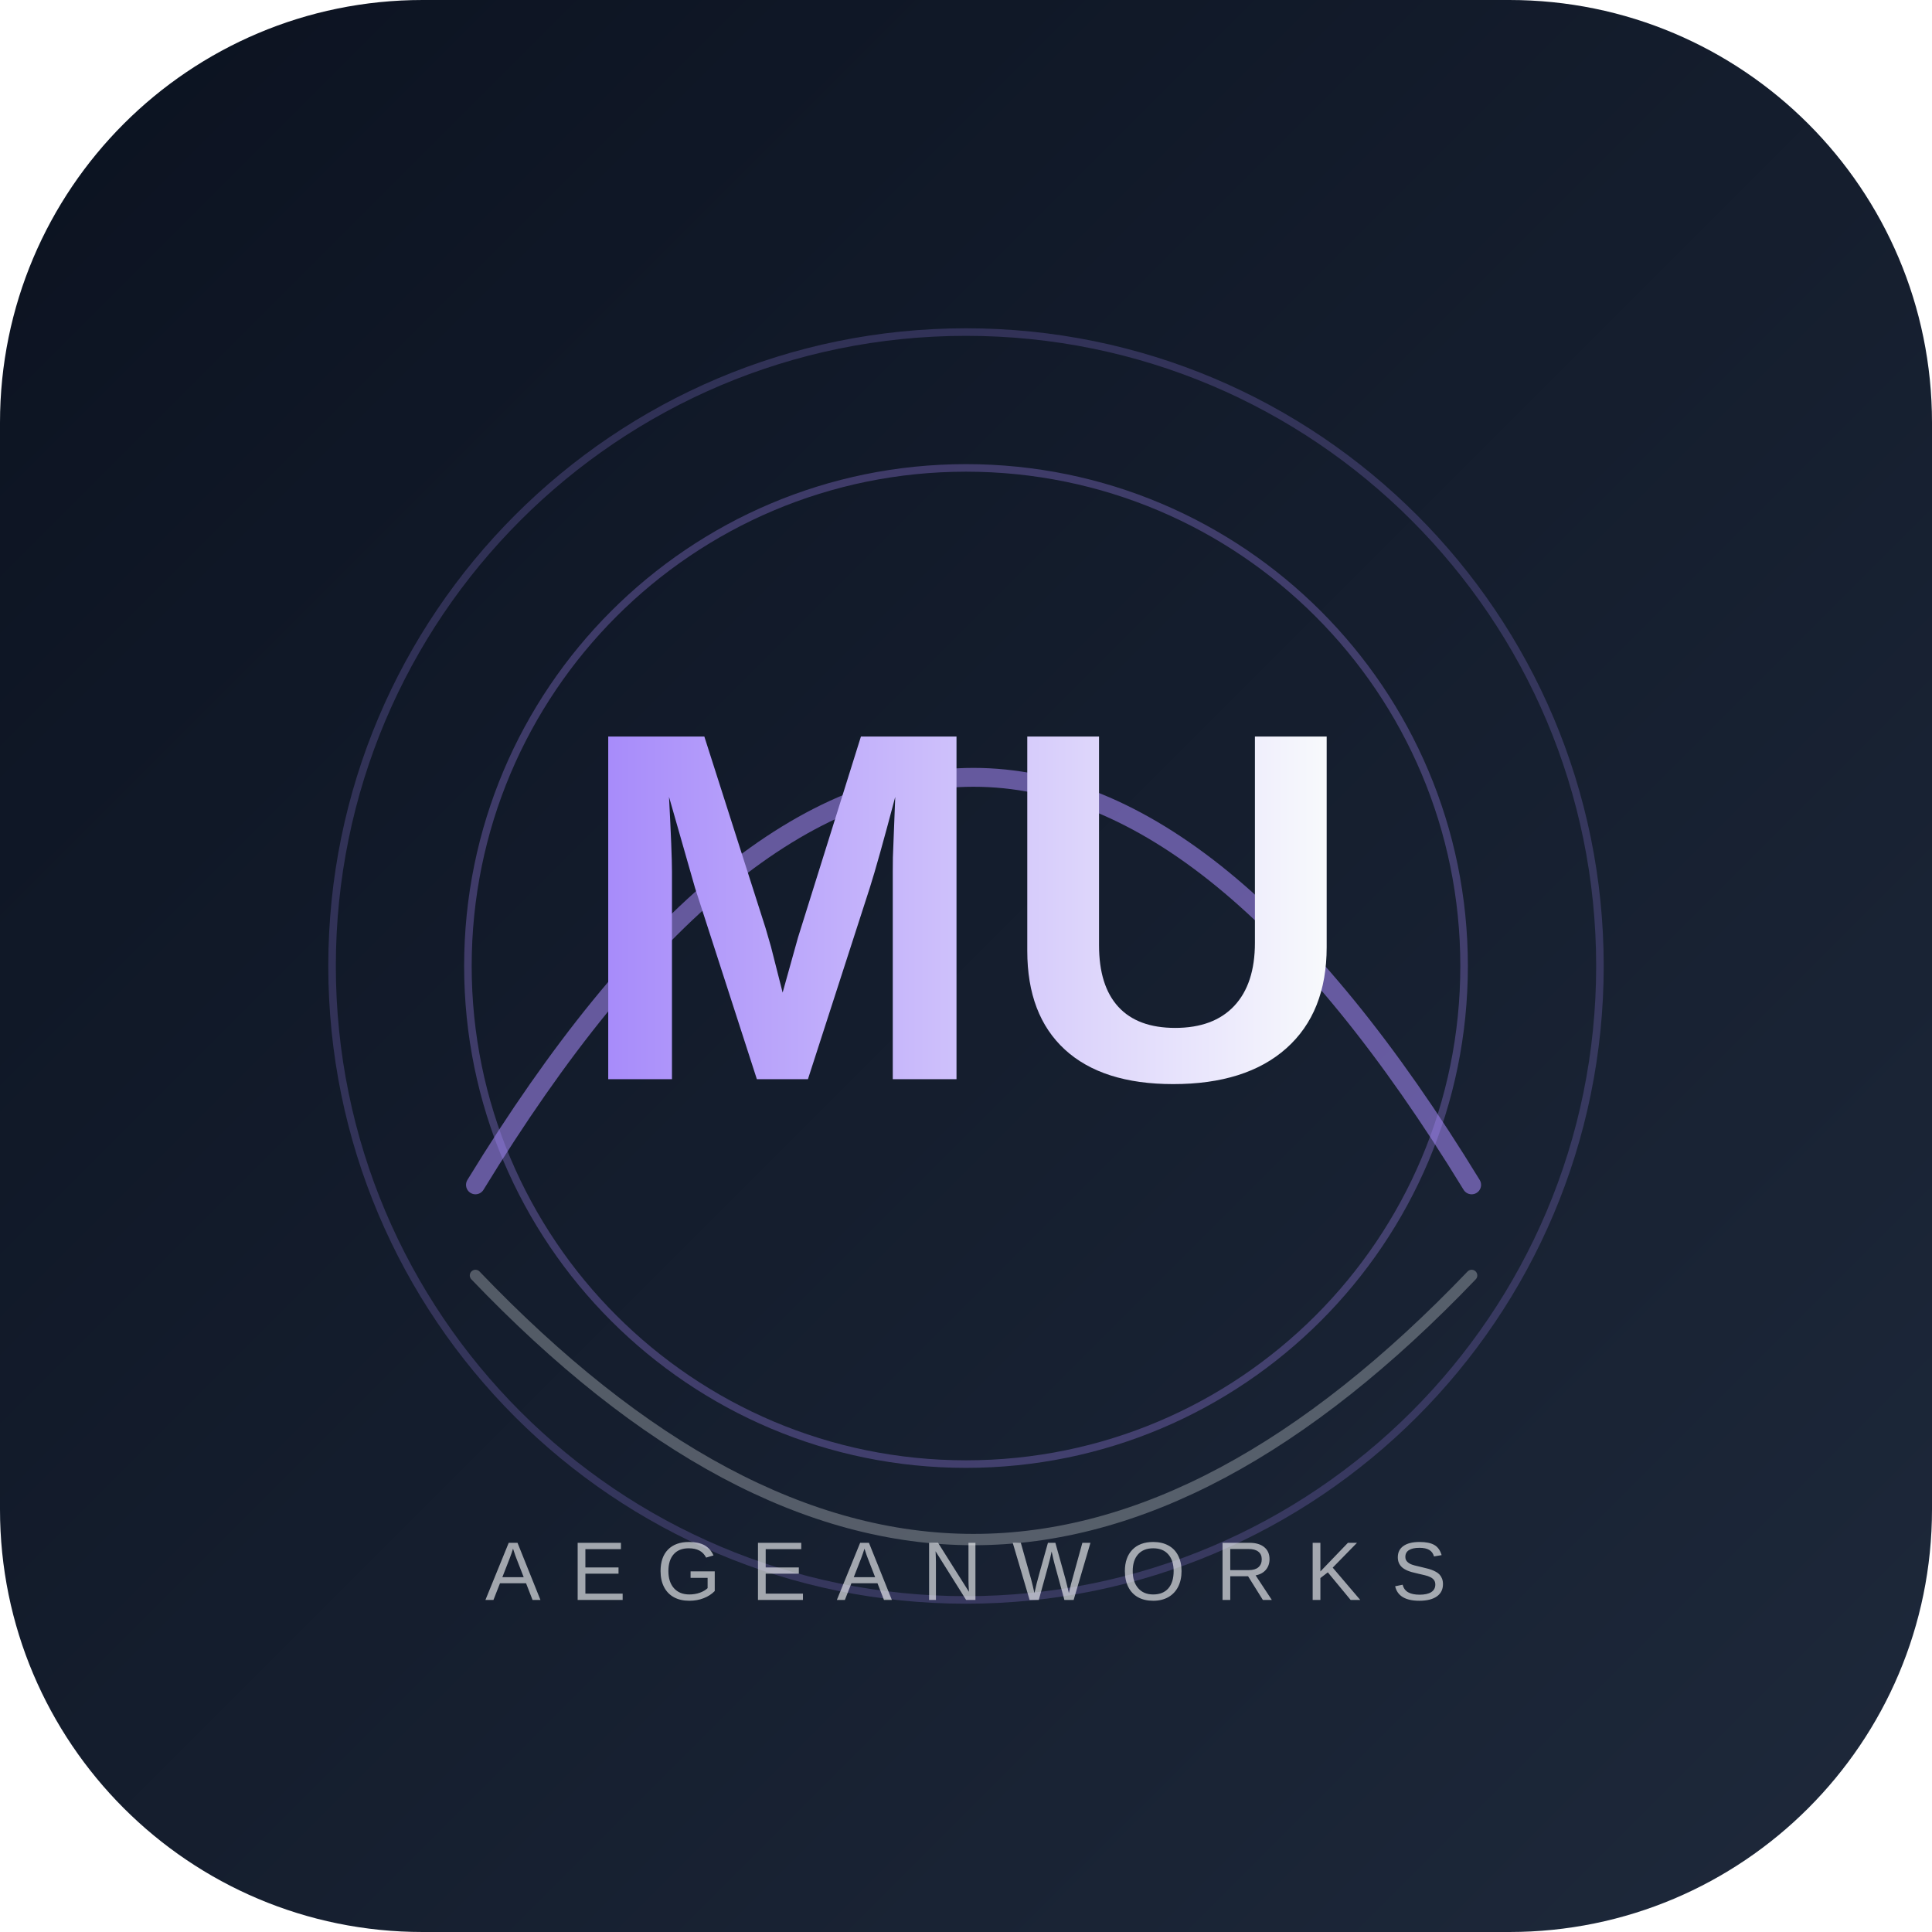
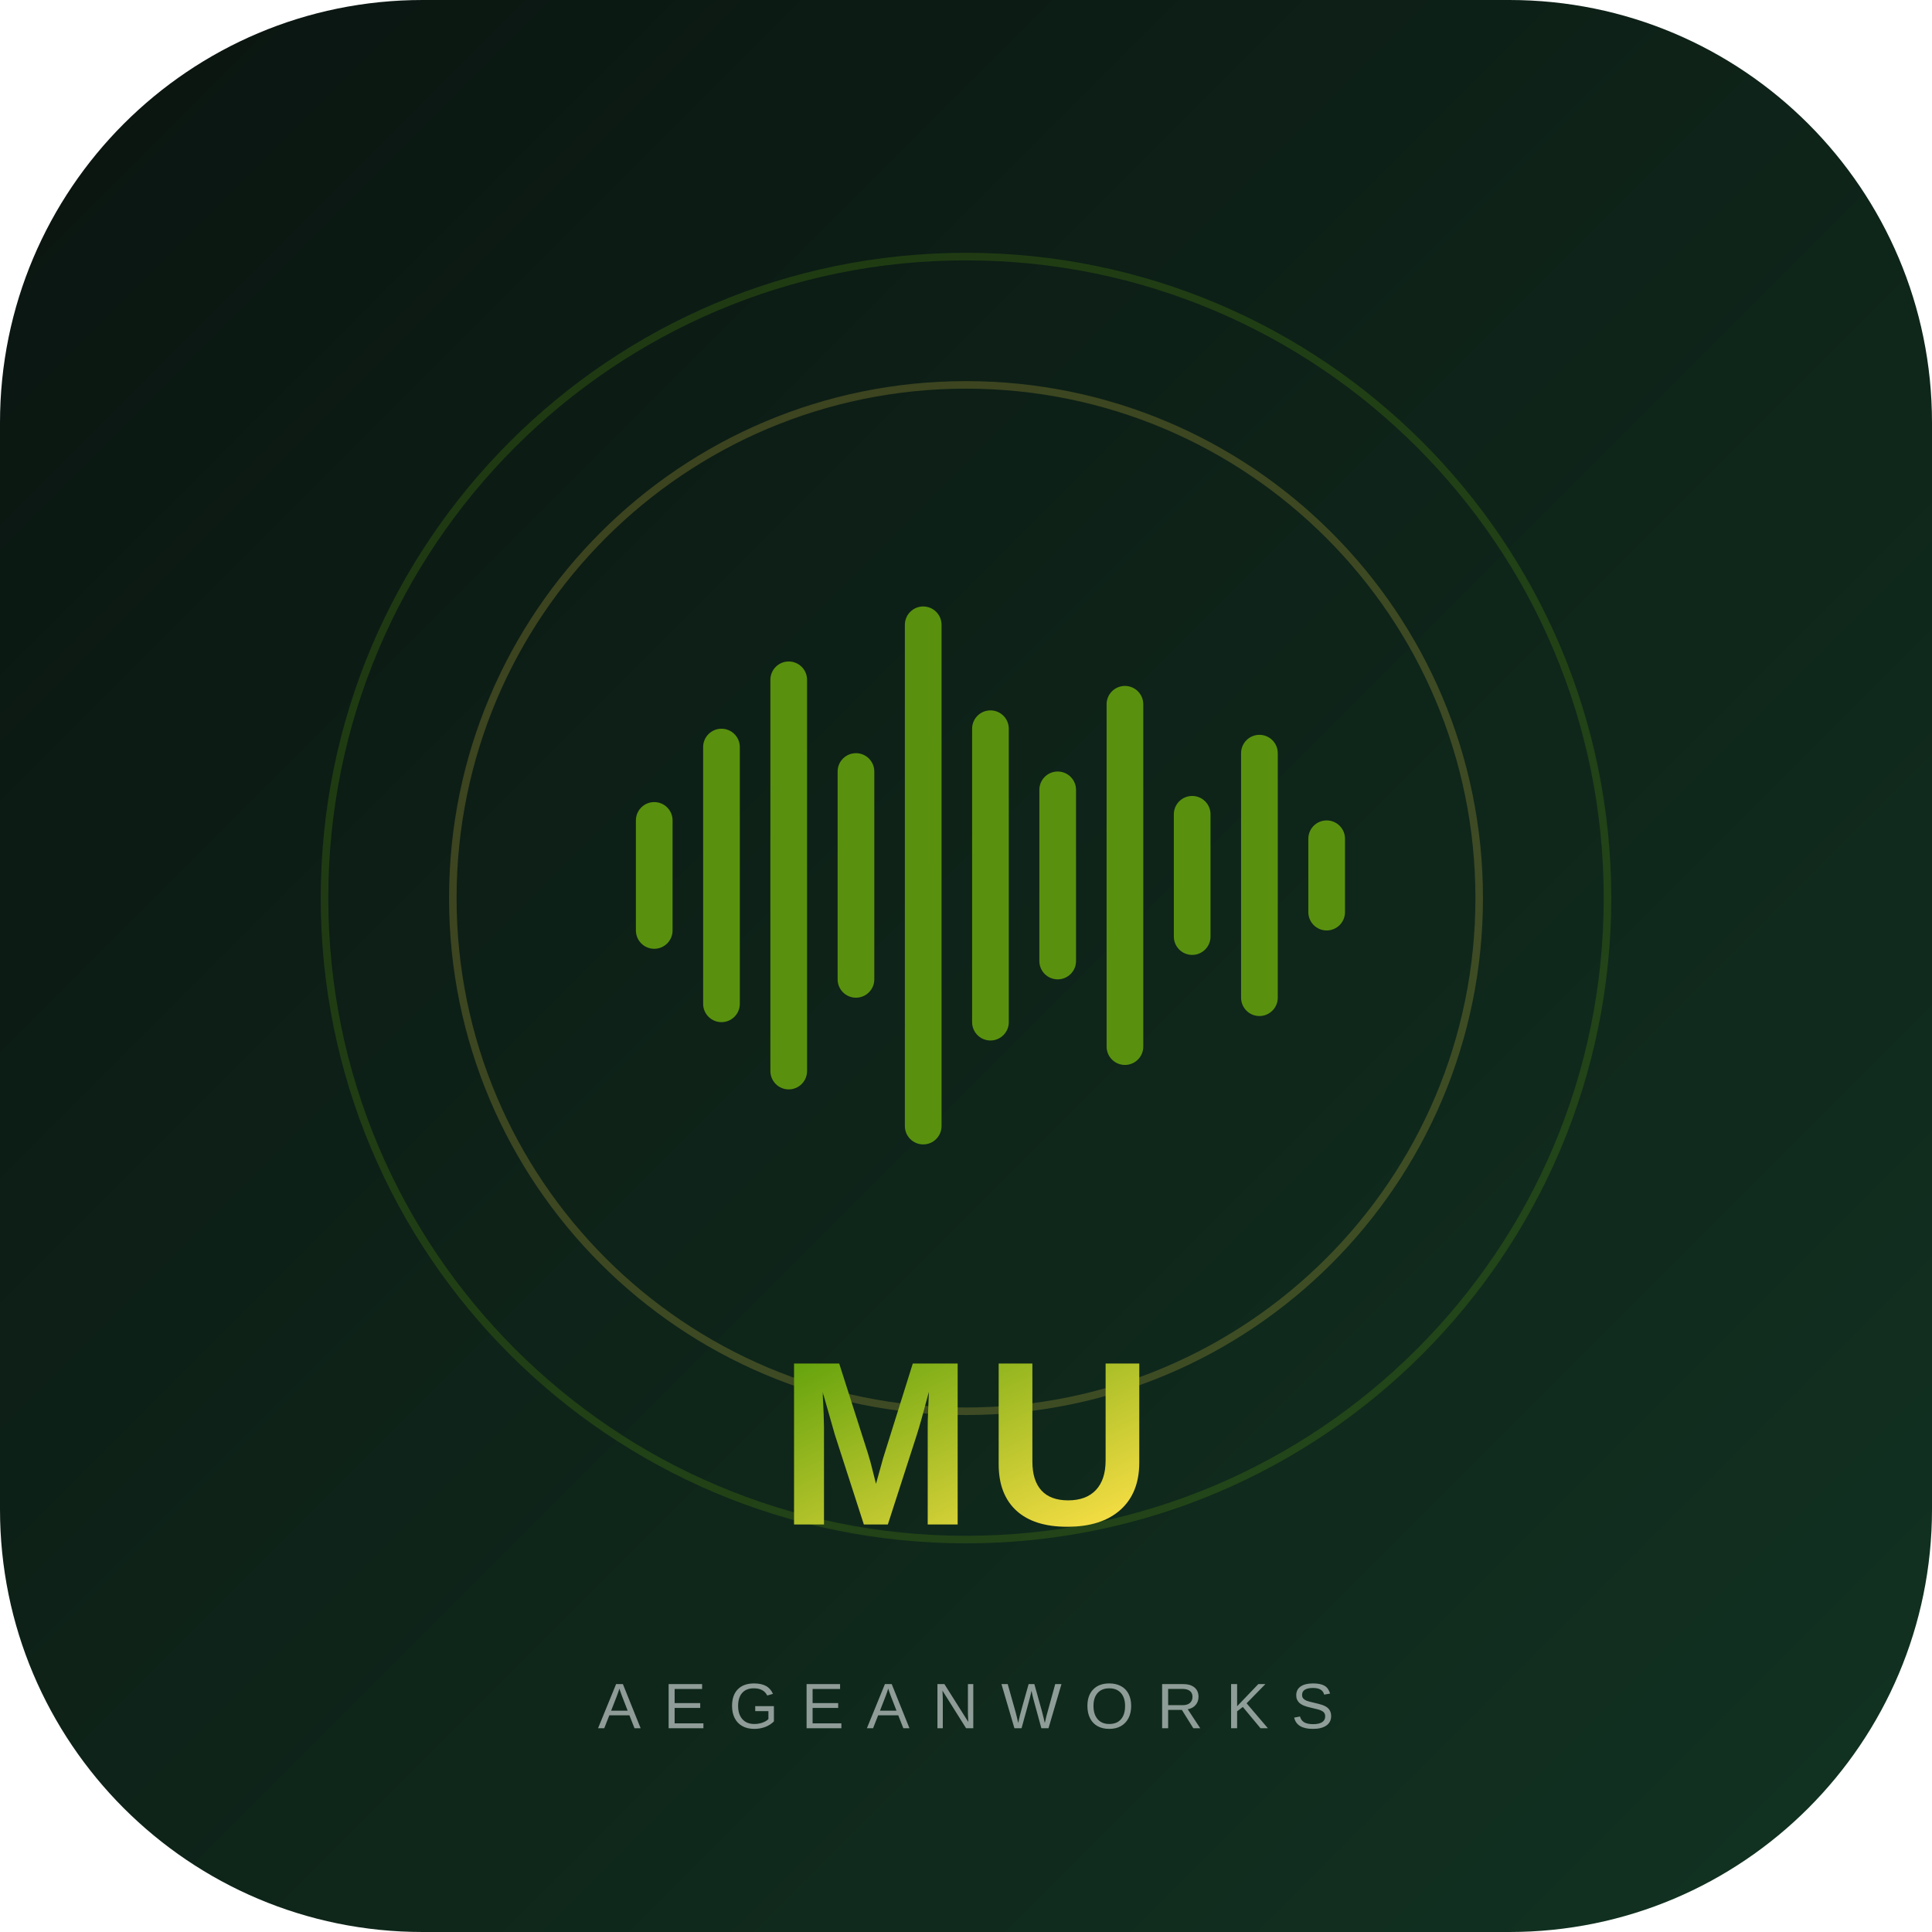
- <svg xmlns="http://www.w3.org/2000/svg" width="512" height="512" viewBox="0 0 512 512" role="img" aria-labelledby="title desc">
+ <svg xmlns="http://www.w3.org/2000/svg" width="512" height="512" viewBox="0 0 512 512" role="img" aria-labelledby="title desc" data-motif="waveform" data-layout="wave">
  <defs>
    <linearGradient id="bg" x1="0" y1="0" x2="1" y2="1">
-       <stop offset="0" stop-color="#0b1220" />
-       <stop offset="1" stop-color="#1e293b" />
+       <stop offset="0" stop-color="#0a1410" />
+       <stop offset="1" stop-color="#123322" />
    </linearGradient>
-     <linearGradient id="ac" x1="0" y1="0" x2="1" y2="0">
-       <stop offset="0" stop-color="#a78bfa" />
-       <stop offset="1" stop-color="#f8fafc" />
+     <linearGradient id="mark" x1="0" y1="0" x2="1" y2="1">
+       <stop offset="0" stop-color="#65a30d" />
+       <stop offset="1" stop-color="#fde047" />
    </linearGradient>
  </defs>
  <rect width="512" height="512" rx="112" fill="url(#bg)" />
-   <circle cx="256" cy="256" r="168" fill="none" stroke="#a78bfa" stroke-opacity="0.22" stroke-width="2" />
-   <circle cx="256" cy="256" r="132" fill="none" stroke="#a78bfa" stroke-opacity="0.30" stroke-width="2" />
-   <path d="M126 314c44-72 88-108 132-108s88 36 132 108" fill="none" stroke="#a78bfa" stroke-opacity="0.55" stroke-width="5" stroke-linecap="round" />
-   <path d="M126 338c44 46 88 70 132 70s88-24 132-70" fill="none" stroke="#f8fafc" stroke-opacity="0.28" stroke-width="3" stroke-linecap="round" />
-   <text x="256" y="286" text-anchor="middle" font-family="Segoe UI, Arial, sans-serif" font-size="132" font-weight="700" fill="url(#ac)" letter-spacing="2">MU</text>
-   <text x="256" y="424" text-anchor="middle" font-family="Segoe UI, Arial, sans-serif" font-size="22" letter-spacing="8" fill="#f8fafc" fill-opacity="0.62">AEGEANWORKS</text>
+   <circle cx="256" cy="238" r="170" fill="none" stroke="#65a30d" stroke-opacity="0.22" stroke-width="2" />
+   <circle cx="256" cy="238" r="136" fill="none" stroke="#fde047" stroke-opacity="0.20" stroke-width="2" />
+   <g transform="translate(256 232) scale(1.62)" opacity="1.0">
+     <rect x="-54" y="-12.0" width="6" height="24" rx="3" fill="#65a30d" fill-opacity="0.86" />
+     <rect x="-43" y="-24.0" width="6" height="48" rx="3" fill="#65a30d" fill-opacity="0.86" />
+     <rect x="-32" y="-35.0" width="6" height="70" rx="3" fill="#65a30d" fill-opacity="0.86" />
+     <rect x="-21" y="-20.0" width="6" height="40" rx="3" fill="#65a30d" fill-opacity="0.86" />
+     <rect x="-10" y="-44.0" width="6" height="88" rx="3" fill="#65a30d" fill-opacity="0.86" />
+     <rect x="1" y="-27.0" width="6" height="54" rx="3" fill="#65a30d" fill-opacity="0.86" />
+     <rect x="12" y="-17.0" width="6" height="34" rx="3" fill="#65a30d" fill-opacity="0.86" />
+     <rect x="23" y="-31.0" width="6" height="62" rx="3" fill="#65a30d" fill-opacity="0.86" />
+     <rect x="34" y="-13.0" width="6" height="26" rx="3" fill="#65a30d" fill-opacity="0.86" />
+     <rect x="45" y="-23.0" width="6" height="46" rx="3" fill="#65a30d" fill-opacity="0.86" />
+     <rect x="56" y="-9.0" width="6" height="18" rx="3" fill="#65a30d" fill-opacity="0.86" />
+   </g>
+   <text x="256" y="404" text-anchor="middle" font-family="Segoe UI, Arial, sans-serif" font-size="62" font-weight="700" fill="url(#mark)" letter-spacing="3">MU</text>
+   <text x="256" y="458" text-anchor="middle" font-family="Segoe UI, Arial, sans-serif" font-size="17" letter-spacing="6" fill="#F8FAFC" fill-opacity="0.55">AEGEANWORKS</text>
</svg>
